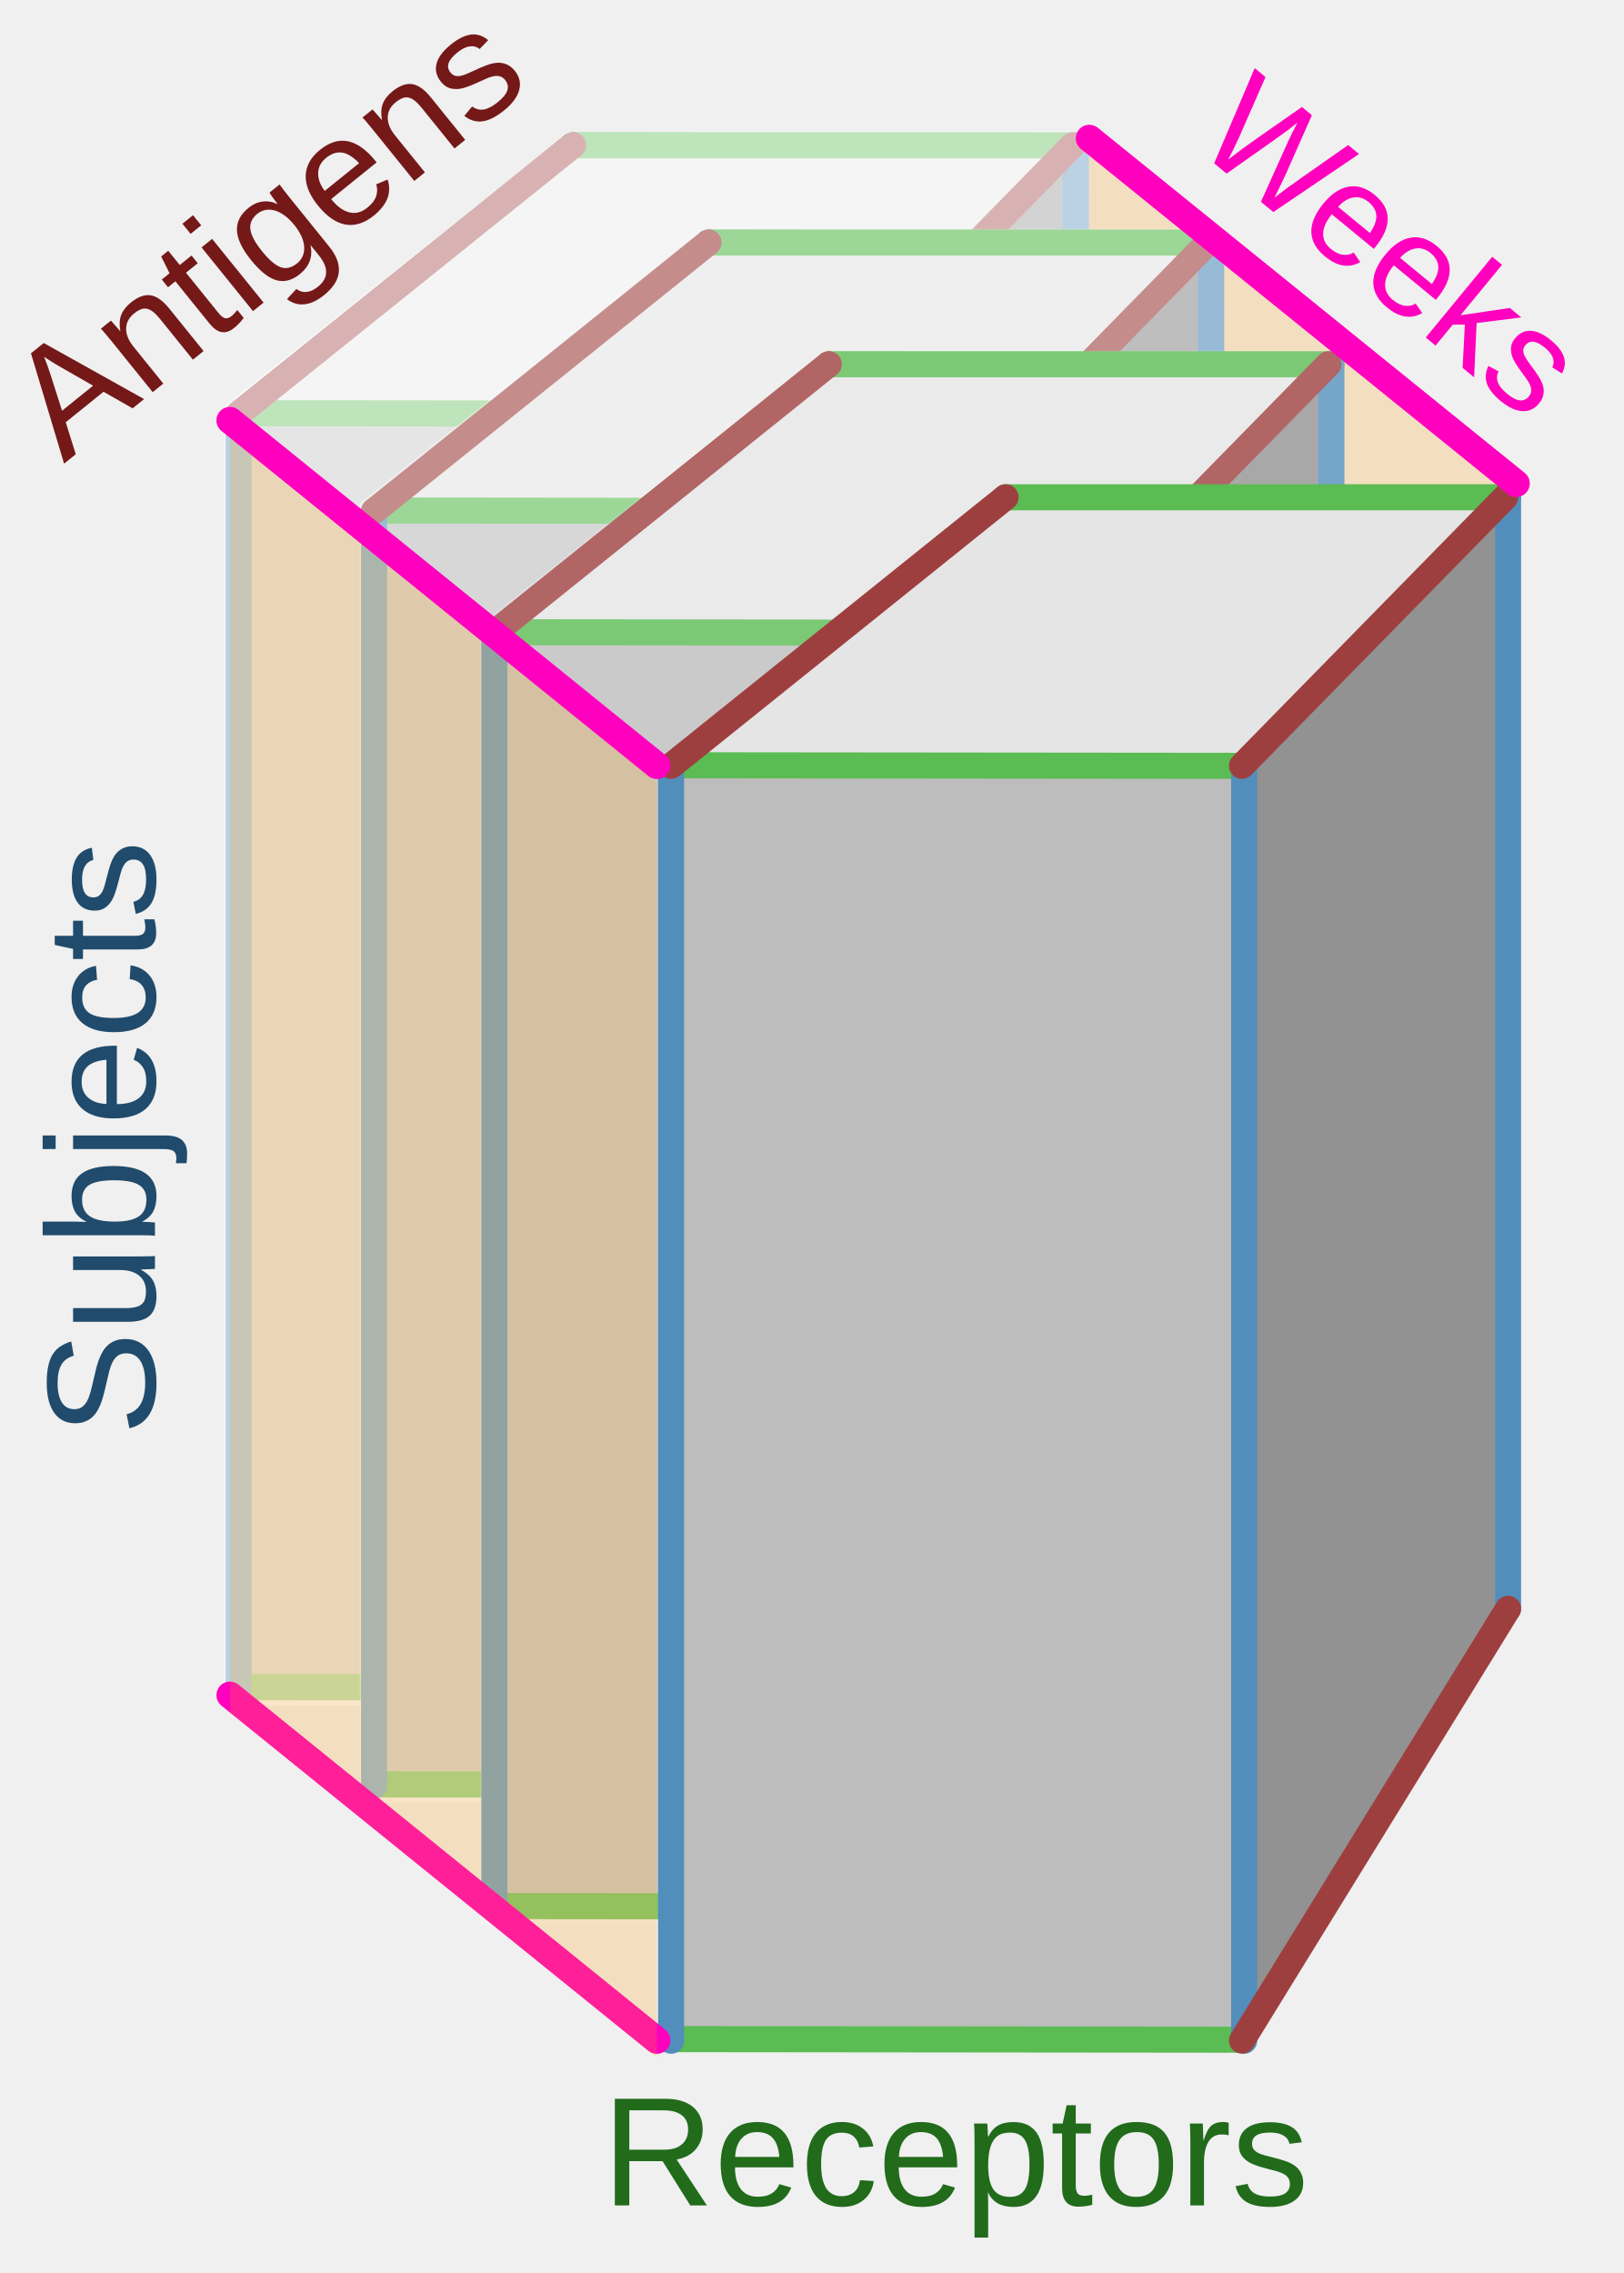
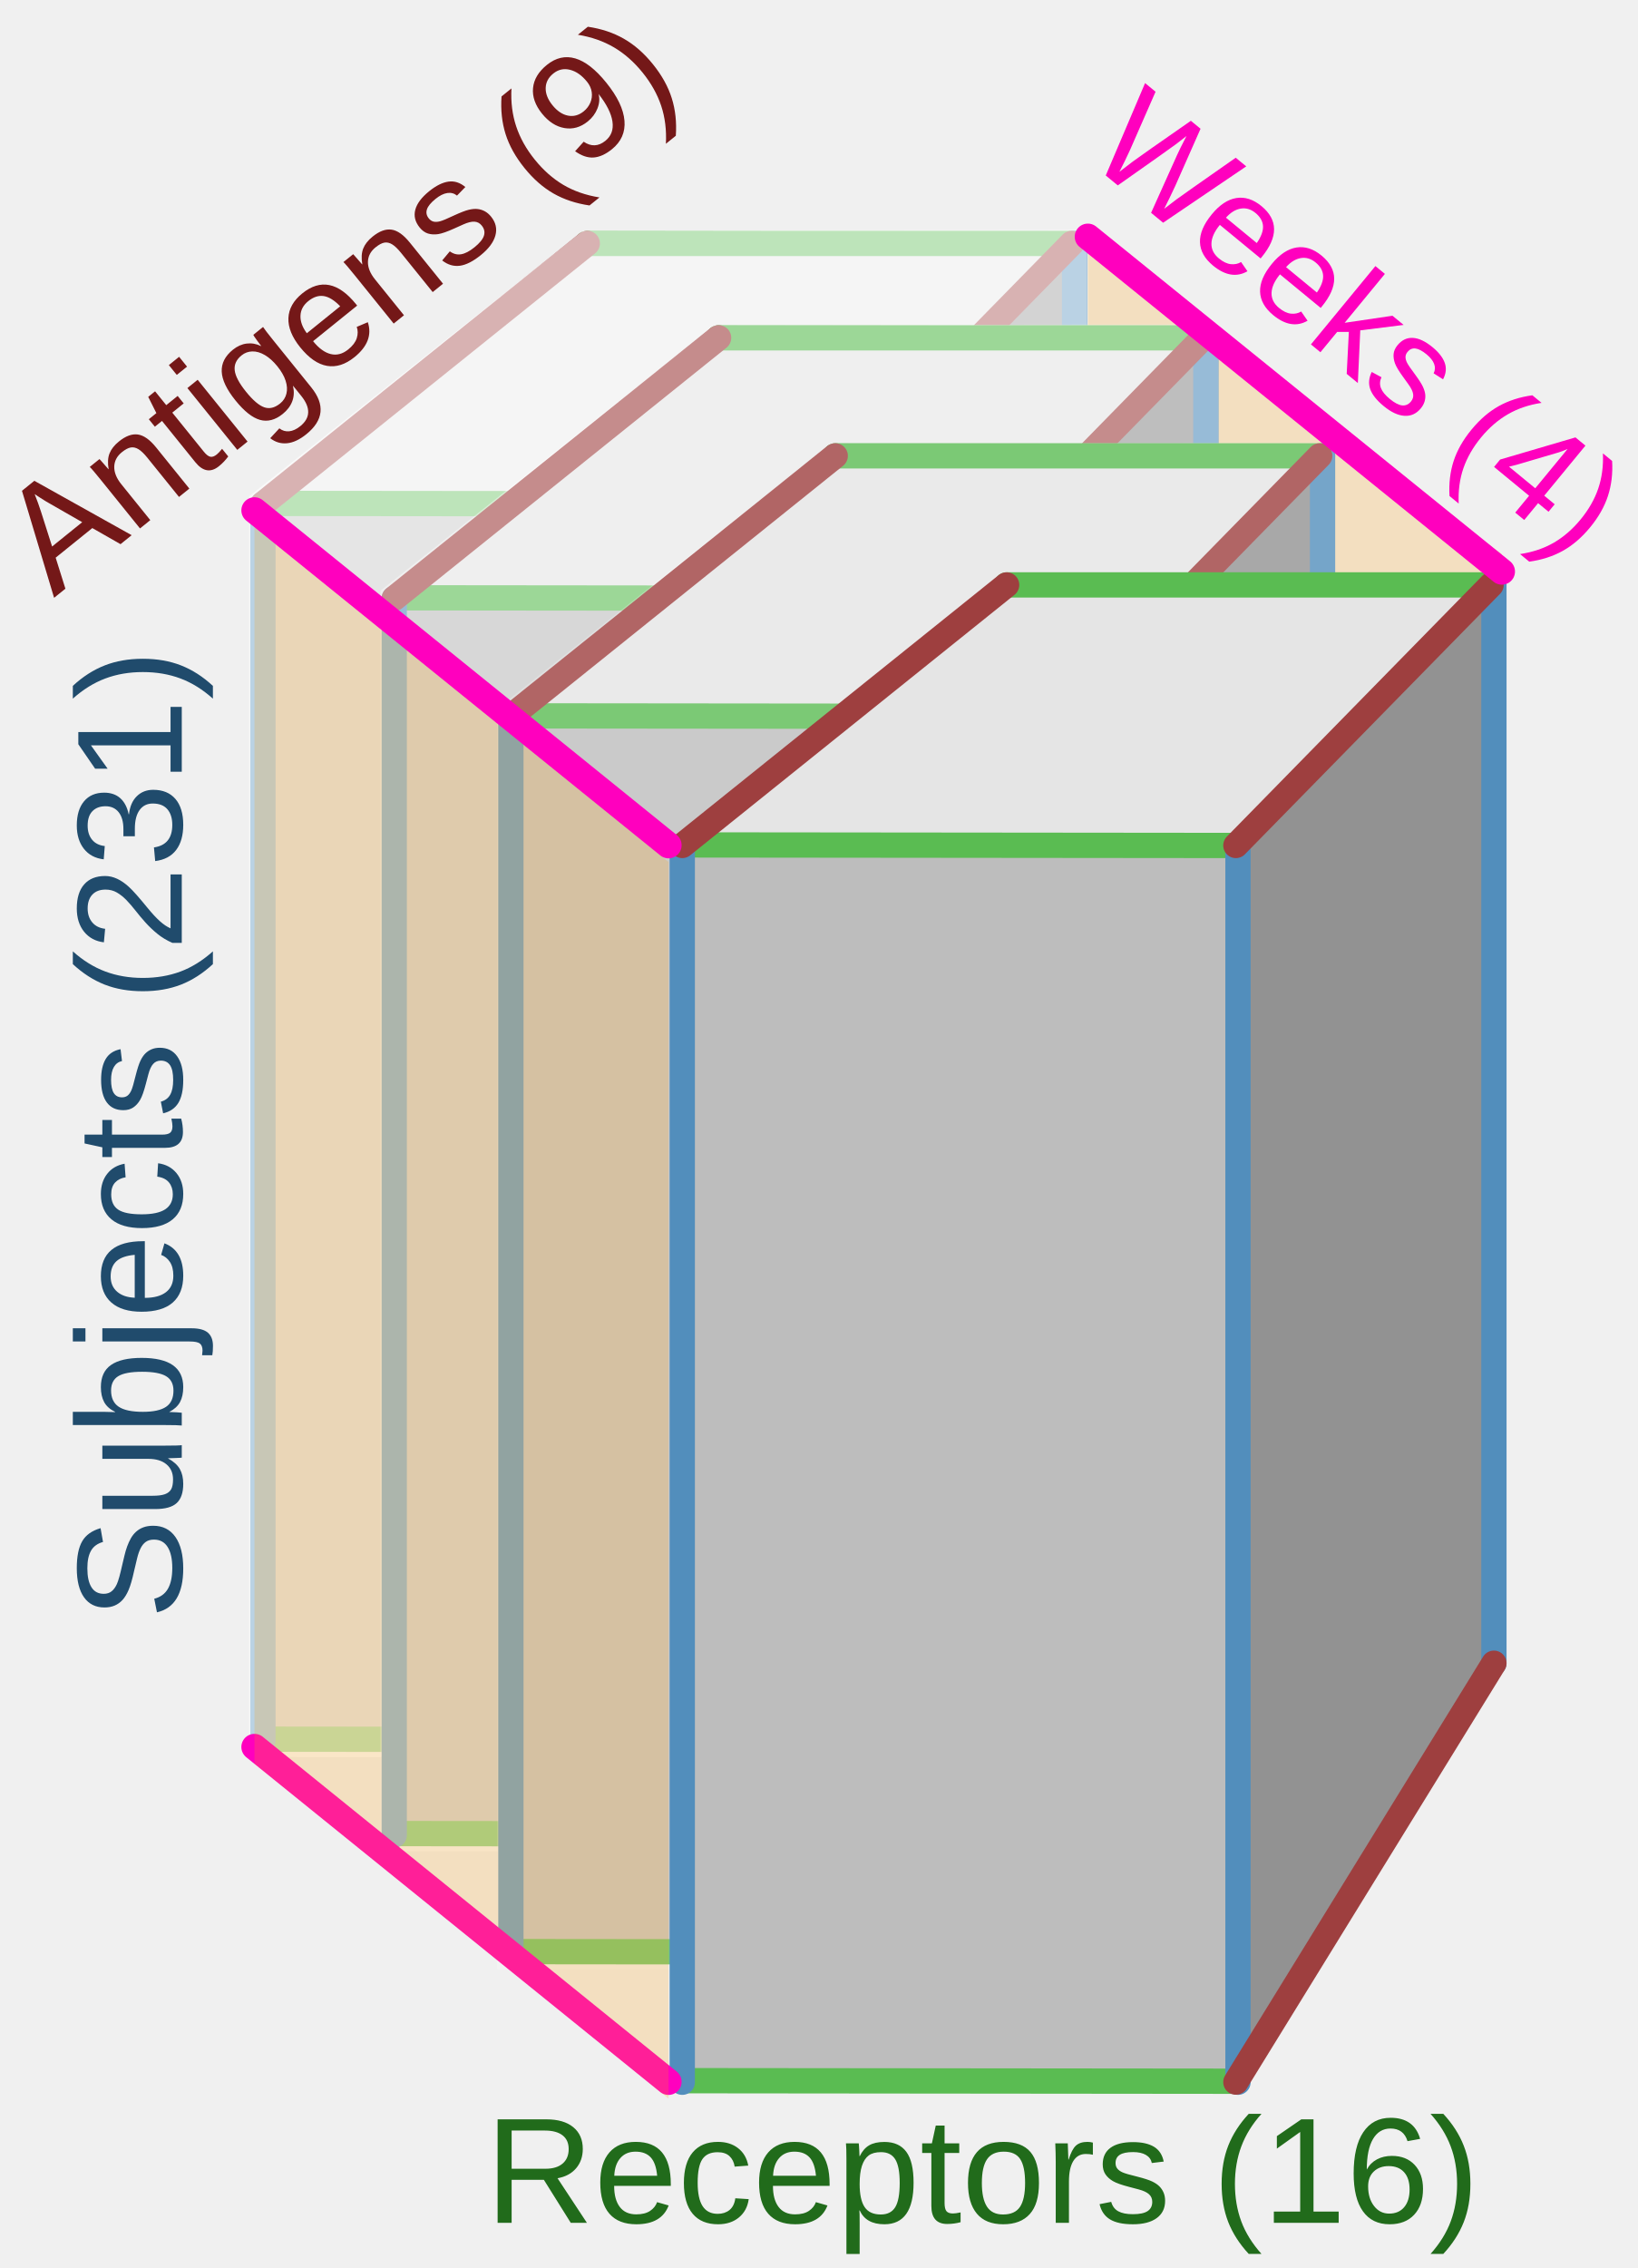
- <svg xmlns="http://www.w3.org/2000/svg" width="100%" height="100%" viewBox="0 0 750 1050" version="1.1" xml:space="preserve" style="fill-rule:evenodd;clip-rule:evenodd;stroke-linecap:round;stroke-linejoin:round;stroke-miterlimit:1.5;">
-   <g>
-     <g>
-       <g>
-         <path d="M264.693,67.078l-154.466,124.068l0,588.872l154.466,-197.478l-0,-515.462Z" style="fill:#fff;stroke:#000;stroke-width:4.25px;" />
-       </g>
-       <g>
-         <rect x="264.693" y="67.079" width="230.781" height="515.462" style="fill:#fff;stroke:#000;stroke-width:4.25px;" />
-       </g>
-       <g>
-         <rect x="110.227" y="191.074" width="263.681" height="588.944" style="fill:#bdbdbd;stroke:#000;stroke-width:4.25px;" />
-       </g>
-       <g>
-         <path d="M373.908,191.146l121.567,-124.068l0,515.462l-121.567,197.478l-0,-588.872Z" style="fill:#929292;stroke:#000;stroke-width:4.25px;" />
-       </g>
-       <g>
-         <path d="M264.693,67.078l-154.466,123.996l263.681,0.072l121.567,-124.068l-230.782,0Z" style="fill:#e5e5e5;stroke:#000;stroke-width:4.25px;" />
-       </g>
-       <g>
-         <path d="M264.72,67.081l232.1,-0" style="fill:none;stroke:#5abc52;stroke-width:12.04px;" />
-       </g>
-       <g>
-         <path d="M111.477,190.886l262.429,0.262" style="fill:none;stroke:#5abc52;stroke-width:12.04px;" />
-       </g>
-       <g>
-         <path d="M111.477,779.344l262.429,0.261" style="fill:none;stroke:#5abc52;stroke-width:12.04px;" />
-       </g>
-       <g>
-         <path d="M110.228,191.145l-0,588.936" style="fill:none;stroke:#528ebc;stroke-width:12.04px;" />
-       </g>
-       <g>
-         <path d="M374.921,191.145l-0,588.936" style="fill:none;stroke:#528ebc;stroke-width:12.04px;" />
-       </g>
-       <g>
-         <path d="M496.819,67.078l-0,513.475" style="fill:none;stroke:#528ebc;stroke-width:12.04px;" />
-       </g>
-       <g>
-         <path d="M264.724,67.078l-154.497,124.068" style="fill:none;stroke:#9e3f3f;stroke-width:12.04px;" />
-       </g>
-       <g>
-         <path d="M495.475,67.078l-121.567,124.068" style="fill:none;stroke:#9e3f3f;stroke-width:12.04px;" />
-       </g>
-       <g>
-         <path d="M496.818,580.555l-122.91,199.463" style="fill:none;stroke:#9e3f3f;stroke-width:12.04px;" />
-       </g>
-     </g>
-     <path d="M103.666,187.495l159.042,-126.48l240.041,-0.303l0.403,523.763l-127.012,203.405l-272.474,-0.064l-0,-600.321Z" style="fill:#fff;fill-opacity:0.6;" />
-   </g>
-   <path d="M503.152,70.99l0,531.724l197.199,143.971l0,-531.723l-197.199,-143.972Z" style="fill:#ff9c00;fill-opacity:0.2;" />
-   <g>
-     <g>
-       <g>
-         <path d="M327.243,112.029l-154.465,124.067l-0,588.873l154.465,-197.478l0,-515.462Z" style="fill:#fff;stroke:#000;stroke-width:4.25px;" />
-       </g>
-       <g>
-         <rect x="327.243" y="112.03" width="230.781" height="515.462" style="fill:#fff;stroke:#000;stroke-width:4.25px;" />
-       </g>
-       <g>
-         <rect x="172.778" y="236.024" width="263.681" height="588.944" style="fill:#bdbdbd;stroke:#000;stroke-width:4.25px;" />
-       </g>
-       <g>
-         <path d="M436.458,236.096l121.568,-124.067l-0,515.462l-121.568,197.478l0,-588.873Z" style="fill:#929292;stroke:#000;stroke-width:4.25px;" />
-       </g>
-       <g>
-         <path d="M327.243,112.029l-154.465,123.995l263.68,0.072l121.568,-124.067l-230.783,0Z" style="fill:#e5e5e5;stroke:#000;stroke-width:4.25px;" />
-       </g>
-       <g>
-         <path d="M327.271,112.031l232.1,0" style="fill:none;stroke:#5abc52;stroke-width:12.04px;" />
-       </g>
-       <g>
-         <path d="M174.028,235.837l262.429,0.261" style="fill:none;stroke:#5abc52;stroke-width:12.04px;" />
-       </g>
-       <g>
-         <path d="M174.028,824.294l262.429,0.262" style="fill:none;stroke:#5abc52;stroke-width:12.04px;" />
-       </g>
-       <g>
-         <path d="M172.778,236.096l0,588.936" style="fill:none;stroke:#528ebc;stroke-width:12.04px;" />
-       </g>
-       <g>
-         <path d="M437.471,236.096l0,588.936" style="fill:none;stroke:#528ebc;stroke-width:12.04px;" />
-       </g>
-       <g>
-         <path d="M559.369,112.029l0,513.475" style="fill:none;stroke:#528ebc;stroke-width:12.04px;" />
-       </g>
-       <g>
-         <path d="M327.274,112.029l-154.496,124.067" style="fill:none;stroke:#9e3f3f;stroke-width:12.04px;" />
-       </g>
-       <g>
-         <path d="M558.026,112.029l-121.568,124.067" style="fill:none;stroke:#9e3f3f;stroke-width:12.04px;" />
-       </g>
-       <g>
-         <path d="M559.368,625.506l-122.91,199.463" style="fill:none;stroke:#9e3f3f;stroke-width:12.04px;" />
-       </g>
-     </g>
-     <path d="M166.216,232.445l159.042,-126.479l240.041,-0.303l0.404,523.763l-127.012,203.405l-272.475,-0.065l0,-600.321Z" style="fill:#fff;fill-opacity:0.4;" />
-   </g>
-   <g>
-     <g>
-       <g>
-         <path d="M382.806,168.243l-154.466,124.068l0,588.872l154.466,-197.478l-0,-515.462Z" style="fill:#fff;stroke:#000;stroke-width:4.25px;" />
-       </g>
-       <g>
-         <rect x="382.806" y="168.244" width="230.781" height="515.462" style="fill:#fff;stroke:#000;stroke-width:4.25px;" />
-       </g>
-       <g>
-         <rect x="228.34" y="292.238" width="263.681" height="588.944" style="fill:#bdbdbd;stroke:#000;stroke-width:4.25px;" />
-       </g>
-       <g>
-         <path d="M492.021,292.311l121.567,-124.068l0,515.462l-121.567,197.478l0,-588.872Z" style="fill:#929292;stroke:#000;stroke-width:4.25px;" />
-       </g>
-       <g>
-         <path d="M382.806,168.243l-154.466,123.995l263.681,0.073l121.567,-124.068l-230.782,0Z" style="fill:#e5e5e5;stroke:#000;stroke-width:4.25px;" />
-       </g>
-       <g>
-         <path d="M382.833,168.245l232.1,0" style="fill:none;stroke:#5abc52;stroke-width:12.04px;" />
-       </g>
-       <g>
-         <path d="M229.59,292.051l262.429,0.262" style="fill:none;stroke:#5abc52;stroke-width:12.04px;" />
-       </g>
-       <g>
-         <path d="M229.59,880.508l262.429,0.262" style="fill:none;stroke:#5abc52;stroke-width:12.04px;" />
-       </g>
-       <g>
-         <path d="M228.341,292.31l-0,588.936" style="fill:none;stroke:#528ebc;stroke-width:12.04px;" />
-       </g>
-       <g>
-         <path d="M493.034,292.31l-0,588.936" style="fill:none;stroke:#528ebc;stroke-width:12.04px;" />
-       </g>
-       <g>
-         <path d="M614.932,168.243l-0,513.475" style="fill:none;stroke:#528ebc;stroke-width:12.04px;" />
-       </g>
-       <g>
-         <path d="M382.837,168.243l-154.497,124.068" style="fill:none;stroke:#9e3f3f;stroke-width:12.04px;" />
-       </g>
-       <g>
-         <path d="M613.588,168.243l-121.567,124.068" style="fill:none;stroke:#9e3f3f;stroke-width:12.04px;" />
-       </g>
-       <g>
-         <path d="M614.931,681.72l-122.91,199.463" style="fill:none;stroke:#9e3f3f;stroke-width:12.04px;" />
-       </g>
-     </g>
-     <path d="M221.779,288.66l159.042,-126.48l240.041,-0.303l0.403,523.763l-127.012,203.405l-272.474,-0.065l-0,-600.32Z" style="fill:#fff;fill-opacity:0.2;" />
-   </g>
-   <g>
-     <g>
-       <g>
-         <path d="M464.436,229.702l-154.466,124.068l0,588.872l154.466,-197.478l-0,-515.462Z" style="fill:#fff;stroke:#000;stroke-width:4.25px;" />
-       </g>
-       <g>
-         <rect x="464.436" y="229.703" width="230.781" height="515.462" style="fill:#fff;stroke:#000;stroke-width:4.25px;" />
-       </g>
-       <g>
-         <rect x="309.97" y="353.697" width="263.681" height="588.944" style="fill:#bdbdbd;stroke:#000;stroke-width:4.25px;" />
-       </g>
-       <g>
-         <path d="M573.651,353.77l121.567,-124.068l0,515.462l-121.567,197.478l0,-588.872Z" style="fill:#929292;stroke:#000;stroke-width:4.25px;" />
-       </g>
-       <g>
-         <path d="M464.436,229.702l-154.466,123.995l263.681,0.073l121.567,-124.068l-230.782,0Z" style="fill:#e5e5e5;stroke:#000;stroke-width:4.25px;" />
-       </g>
-       <g>
-         <path d="M464.463,229.704l232.101,0" style="fill:none;stroke:#5abc52;stroke-width:12.04px;" />
-       </g>
-       <g>
-         <path d="M311.22,353.51l262.429,0.262" style="fill:none;stroke:#5abc52;stroke-width:12.04px;" />
-       </g>
-       <g>
-         <path d="M311.22,941.967l262.429,0.262" style="fill:none;stroke:#5abc52;stroke-width:12.04px;" />
-       </g>
-       <g>
-         <path d="M309.971,353.769l-0,588.936" style="fill:none;stroke:#528ebc;stroke-width:12.04px;" />
-       </g>
-       <g>
-         <path d="M574.664,353.769l-0,588.936" style="fill:none;stroke:#528ebc;stroke-width:12.04px;" />
-       </g>
-       <g>
-         <path d="M696.562,229.702l-0,513.475" style="fill:none;stroke:#528ebc;stroke-width:12.04px;" />
-       </g>
-       <g>
-         <path d="M464.467,229.702l-154.497,124.068" style="fill:none;stroke:#9e3f3f;stroke-width:12.04px;" />
-       </g>
-       <g>
-         <path d="M695.218,229.702l-121.567,124.068" style="fill:none;stroke:#9e3f3f;stroke-width:12.04px;" />
-       </g>
-       <g>
-         <path d="M696.561,743.179l-122.91,199.463" style="fill:none;stroke:#9e3f3f;stroke-width:12.04px;" />
-       </g>
-     </g>
-     <path d="M303.409,350.119l159.042,-126.48l240.041,-0.303l0.403,523.763l-127.011,203.405l-272.475,-0.065l-0,-600.32Z" style="fill:#fff;fill-opacity:0;" />
-   </g>
-   <g>
-     <text x="278.12px" y="1018.78px" style="font-family:'ArialMT', 'Arial', sans-serif;font-size:71.615px;fill:#216b1b;">Receptors</text>
-   </g>
-   <g transform="matrix(0.778066,-0.628183,0.628183,0.778066,-128.053,66.0816)">
-     <text x="29.495px" y="214.267px" style="font-family:'ArialMT', 'Arial', sans-serif;font-size:71.615px;fill:#741818;">Antigens</text>
-   </g>
-   <g>
-     <g transform="matrix(6.12323e-17,-1,1,6.12323e-17,-591.449,734.604)">
-       <text x="71.577px" y="663.026px" style="font-family:'ArialMT', 'Arial', sans-serif;font-size:71.615px;fill:#204b6c;">Subjects</text>
-     </g>
-   </g>
-   <path d="M106.21,194.204l197.199,159.442" style="fill:none;stroke:#ff00be;stroke-width:12.5px;" />
-   <path d="M106.21,783.062l197.199,159.442" style="fill:none;stroke:#ff00be;stroke-width:12.5px;" />
-   <path d="M503.152,63.894l197.199,159.442" style="fill:none;stroke:#ff00be;stroke-width:12.5px;" />
-   <g transform="matrix(0.772118,0.635479,-0.635479,0.772118,-479.788,-60.8265)">
-     <text x="876.291px" y="-556.042px" style="font-family:'ArialMT', 'Arial', sans-serif;font-size:66.667px;fill:#ff00be;">W<tspan x="938.009px 975.086px " y="-556.042px -556.042px ">ee</tspan>ks</text>
-   </g>
-   <path d="M106.21,202.204l-0,588.858l197.199,159.442l-0,-588.858l-197.199,-159.442Z" style="fill:#ff9c00;fill-opacity:0.2;" />
+ <svg xmlns="http://www.w3.org/2000/svg" width="100%" height="100%" viewBox="0 0 780 1080" version="1.1" xml:space="preserve" style="fill-rule:evenodd;clip-rule:evenodd;stroke-linecap:round;stroke-linejoin:round;stroke-miterlimit:1.5;">
+   <g>
+     <g>
+       <g>
+         <path d="M279.693,115.912l-154.466,124.067l0,588.872l154.466,-197.477l-0,-515.462Z" style="fill:#fff;stroke:#000;stroke-width:4.25px;" />
+       </g>
+       <g>
+         <rect x="279.693" y="115.912" width="230.781" height="515.462" style="fill:#fff;stroke:#000;stroke-width:4.25px;" />
+       </g>
+       <g>
+         <rect x="125.227" y="239.907" width="263.681" height="588.944" style="fill:#bdbdbd;stroke:#000;stroke-width:4.25px;" />
+       </g>
+       <g>
+         <path d="M388.908,239.979l121.567,-124.067l0,515.462l-121.567,197.477l-0,-588.872Z" style="fill:#929292;stroke:#000;stroke-width:4.25px;" />
+       </g>
+       <g>
+         <path d="M279.693,115.912l-154.466,123.995l263.681,0.072l121.567,-124.067l-230.782,-0Z" style="fill:#e5e5e5;stroke:#000;stroke-width:4.25px;" />
+       </g>
+       <g>
+         <path d="M279.72,115.914l232.1,-0" style="fill:none;stroke:#5abc52;stroke-width:12.04px;" />
+       </g>
+       <g>
+         <path d="M126.477,239.72l262.429,0.261" style="fill:none;stroke:#5abc52;stroke-width:12.04px;" />
+       </g>
+       <g>
+         <path d="M126.477,828.177l262.429,0.261" style="fill:none;stroke:#5abc52;stroke-width:12.04px;" />
+       </g>
+       <g>
+         <path d="M125.228,239.978l-0,588.936" style="fill:none;stroke:#528ebc;stroke-width:12.04px;" />
+       </g>
+       <g>
+         <path d="M389.921,239.978l-0,588.936" style="fill:none;stroke:#528ebc;stroke-width:12.04px;" />
+       </g>
+       <g>
+         <path d="M511.819,115.912l-0,513.474" style="fill:none;stroke:#528ebc;stroke-width:12.04px;" />
+       </g>
+       <g>
+         <path d="M279.724,115.912l-154.497,124.067" style="fill:none;stroke:#9e3f3f;stroke-width:12.04px;" />
+       </g>
+       <g>
+         <path d="M510.475,115.912l-121.567,124.067" style="fill:none;stroke:#9e3f3f;stroke-width:12.04px;" />
+       </g>
+       <g>
+         <path d="M511.818,629.388l-122.91,199.463" style="fill:none;stroke:#9e3f3f;stroke-width:12.04px;" />
+       </g>
+     </g>
+     <path d="M118.666,236.328l159.042,-126.479l240.041,-0.304l0.403,523.763l-127.012,203.405l-272.474,-0.064l-0,-600.321Z" style="fill:#fff;fill-opacity:0.6;" />
+   </g>
+   <path d="M518.152,119.823l0,531.724l197.199,143.971l0,-531.723l-197.199,-143.972Z" style="fill:#ff9c00;fill-opacity:0.2;" />
+   <g>
+     <g>
+       <g>
+         <path d="M342.243,160.862l-154.465,124.068l-0,588.872l154.465,-197.478l0,-515.462Z" style="fill:#fff;stroke:#000;stroke-width:4.25px;" />
+       </g>
+       <g>
+         <rect x="342.243" y="160.863" width="230.781" height="515.462" style="fill:#fff;stroke:#000;stroke-width:4.25px;" />
+       </g>
+       <g>
+         <rect x="187.778" y="284.858" width="263.681" height="588.944" style="fill:#bdbdbd;stroke:#000;stroke-width:4.25px;" />
+       </g>
+       <g>
+         <path d="M451.458,284.93l121.568,-124.068l-0,515.462l-121.568,197.478l0,-588.872Z" style="fill:#929292;stroke:#000;stroke-width:4.25px;" />
+       </g>
+       <g>
+         <path d="M342.243,160.862l-154.465,123.996l263.68,0.072l121.568,-124.068l-230.783,0Z" style="fill:#e5e5e5;stroke:#000;stroke-width:4.25px;" />
+       </g>
+       <g>
+         <path d="M342.271,160.864l232.1,0" style="fill:none;stroke:#5abc52;stroke-width:12.04px;" />
+       </g>
+       <g>
+         <path d="M189.028,284.67l262.429,0.262" style="fill:none;stroke:#5abc52;stroke-width:12.04px;" />
+       </g>
+       <g>
+         <path d="M189.028,873.128l262.429,0.261" style="fill:none;stroke:#5abc52;stroke-width:12.04px;" />
+       </g>
+       <g>
+         <path d="M187.778,284.929l0,588.936" style="fill:none;stroke:#528ebc;stroke-width:12.04px;" />
+       </g>
+       <g>
+         <path d="M452.471,284.929l0,588.936" style="fill:none;stroke:#528ebc;stroke-width:12.04px;" />
+       </g>
+       <g>
+         <path d="M574.369,160.862l0,513.475" style="fill:none;stroke:#528ebc;stroke-width:12.04px;" />
+       </g>
+       <g>
+         <path d="M342.274,160.862l-154.496,124.068" style="fill:none;stroke:#9e3f3f;stroke-width:12.04px;" />
+       </g>
+       <g>
+         <path d="M573.026,160.862l-121.568,124.068" style="fill:none;stroke:#9e3f3f;stroke-width:12.04px;" />
+       </g>
+       <g>
+         <path d="M574.368,674.339l-122.91,199.463" style="fill:none;stroke:#9e3f3f;stroke-width:12.04px;" />
+       </g>
+     </g>
+     <path d="M181.216,281.279l159.042,-126.48l240.041,-0.303l0.404,523.763l-127.012,203.405l-272.475,-0.064l0,-600.321Z" style="fill:#fff;fill-opacity:0.4;" />
+   </g>
+   <g>
+     <g>
+       <g>
+         <path d="M397.806,217.077l-154.466,124.067l0,588.872l154.466,-197.478l-0,-515.461Z" style="fill:#fff;stroke:#000;stroke-width:4.25px;" />
+       </g>
+       <g>
+         <rect x="397.806" y="217.077" width="230.781" height="515.462" style="fill:#fff;stroke:#000;stroke-width:4.25px;" />
+       </g>
+       <g>
+         <rect x="243.34" y="341.072" width="263.681" height="588.944" style="fill:#bdbdbd;stroke:#000;stroke-width:4.25px;" />
+       </g>
+       <g>
+         <path d="M507.021,341.144l121.567,-124.067l0,515.461l-121.567,197.478l0,-588.872Z" style="fill:#929292;stroke:#000;stroke-width:4.25px;" />
+       </g>
+       <g>
+         <path d="M397.806,217.077l-154.466,123.995l263.681,0.072l121.567,-124.067l-230.782,-0Z" style="fill:#e5e5e5;stroke:#000;stroke-width:4.25px;" />
+       </g>
+       <g>
+         <path d="M397.833,217.079l232.1,-0" style="fill:none;stroke:#5abc52;stroke-width:12.04px;" />
+       </g>
+       <g>
+         <path d="M244.59,340.885l262.429,0.261" style="fill:none;stroke:#5abc52;stroke-width:12.04px;" />
+       </g>
+       <g>
+         <path d="M244.59,929.342l262.429,0.261" style="fill:none;stroke:#5abc52;stroke-width:12.04px;" />
+       </g>
+       <g>
+         <path d="M243.341,341.143l-0,588.936" style="fill:none;stroke:#528ebc;stroke-width:12.04px;" />
+       </g>
+       <g>
+         <path d="M508.034,341.143l-0,588.936" style="fill:none;stroke:#528ebc;stroke-width:12.04px;" />
+       </g>
+       <g>
+         <path d="M629.932,217.077l-0,513.474" style="fill:none;stroke:#528ebc;stroke-width:12.04px;" />
+       </g>
+       <g>
+         <path d="M397.837,217.077l-154.497,124.067" style="fill:none;stroke:#9e3f3f;stroke-width:12.04px;" />
+       </g>
+       <g>
+         <path d="M628.588,217.077l-121.567,124.067" style="fill:none;stroke:#9e3f3f;stroke-width:12.04px;" />
+       </g>
+       <g>
+         <path d="M629.931,730.553l-122.91,199.463" style="fill:none;stroke:#9e3f3f;stroke-width:12.04px;" />
+       </g>
+     </g>
+     <path d="M236.779,337.493l159.042,-126.479l240.041,-0.304l0.403,523.763l-127.012,203.405l-272.474,-0.064l-0,-600.321Z" style="fill:#fff;fill-opacity:0.2;" />
+   </g>
+   <g>
+     <g>
+       <g>
+         <path d="M479.436,278.536l-154.466,124.067l0,588.872l154.466,-197.478l-0,-515.461Z" style="fill:#fff;stroke:#000;stroke-width:4.25px;" />
+       </g>
+       <g>
+         <rect x="479.436" y="278.536" width="230.781" height="515.462" style="fill:#fff;stroke:#000;stroke-width:4.25px;" />
+       </g>
+       <g>
+         <rect x="324.97" y="402.531" width="263.681" height="588.944" style="fill:#bdbdbd;stroke:#000;stroke-width:4.25px;" />
+       </g>
+       <g>
+         <path d="M588.651,402.603l121.567,-124.067l0,515.461l-121.567,197.478l0,-588.872Z" style="fill:#929292;stroke:#000;stroke-width:4.25px;" />
+       </g>
+       <g>
+         <path d="M479.436,278.536l-154.466,123.995l263.681,0.072l121.567,-124.067l-230.782,-0Z" style="fill:#e5e5e5;stroke:#000;stroke-width:4.25px;" />
+       </g>
+       <g>
+         <path d="M479.463,278.538l232.101,-0" style="fill:none;stroke:#5abc52;stroke-width:12.04px;" />
+       </g>
+       <g>
+         <path d="M326.22,402.344l262.429,0.261" style="fill:none;stroke:#5abc52;stroke-width:12.04px;" />
+       </g>
+       <g>
+         <path d="M326.22,990.801l262.429,0.261" style="fill:none;stroke:#5abc52;stroke-width:12.04px;" />
+       </g>
+       <g>
+         <path d="M324.971,402.602l-0,588.936" style="fill:none;stroke:#528ebc;stroke-width:12.04px;" />
+       </g>
+       <g>
+         <path d="M589.664,402.602l-0,588.936" style="fill:none;stroke:#528ebc;stroke-width:12.04px;" />
+       </g>
+       <g>
+         <path d="M711.562,278.536l-0,513.474" style="fill:none;stroke:#528ebc;stroke-width:12.04px;" />
+       </g>
+       <g>
+         <path d="M479.467,278.536l-154.497,124.067" style="fill:none;stroke:#9e3f3f;stroke-width:12.04px;" />
+       </g>
+       <g>
+         <path d="M710.218,278.536l-121.567,124.067" style="fill:none;stroke:#9e3f3f;stroke-width:12.04px;" />
+       </g>
+       <g>
+         <path d="M711.561,792.012l-122.91,199.463" style="fill:none;stroke:#9e3f3f;stroke-width:12.04px;" />
+       </g>
+     </g>
+     <path d="M318.409,398.952l159.042,-126.48l240.041,-0.303l0.403,523.763l-127.011,203.405l-272.475,-0.064l-0,-600.321Z" style="fill:#fff;fill-opacity:0;" />
+   </g>
+   <g>
+     <text x="231.149px" y="1058.47px" style="font-family:'ArialMT', 'Arial', sans-serif;font-size:71.615px;fill:#216b1b;">Receptors (16)</text>
+   </g>
+   <g transform="matrix(0.778066,-0.628183,0.628183,0.778066,-173.191,79.3151)">
+     <text x="25.655px" y="284.765px" style="font-family:'ArialMT', 'Arial', sans-serif;font-size:71.615px;fill:#741818;">Antigens (9)</text>
+   </g>
+   <g>
+     <g transform="matrix(6.12323e-17,-1,1,6.12323e-17,-684.443,857.598)">
+       <text x="86.577px" y="771.02px" style="font-family:'ArialMT', 'Arial', sans-serif;font-size:71.615px;fill:#204b6c;">Subjects (231)</text>
+     </g>
+   </g>
+   <path d="M121.21,243.037l197.199,159.442" style="fill:none;stroke:#ff00be;stroke-width:12.5px;" />
+   <path d="M121.21,831.895l197.199,159.442" style="fill:none;stroke:#ff00be;stroke-width:12.5px;" />
+   <path d="M518.152,112.727l197.199,159.442" style="fill:none;stroke:#ff00be;stroke-width:12.5px;" />
+   <g transform="matrix(0.772118,0.635479,-0.635479,0.772118,-482.424,-37.2881)">
+     <text x="842.152px" y="-547.949px" style="font-family:'ArialMT', 'Arial', sans-serif;font-size:66.667px;fill:#ff00be;">W<tspan x="903.871px 940.948px " y="-547.949px -547.949px ">ee</tspan>ks (4)</text>
+   </g>
+   <path d="M121.21,251.037l-0,588.858l197.199,159.442l-0,-588.858l-197.199,-159.442Z" style="fill:#ff9c00;fill-opacity:0.2;" />
</svg>
